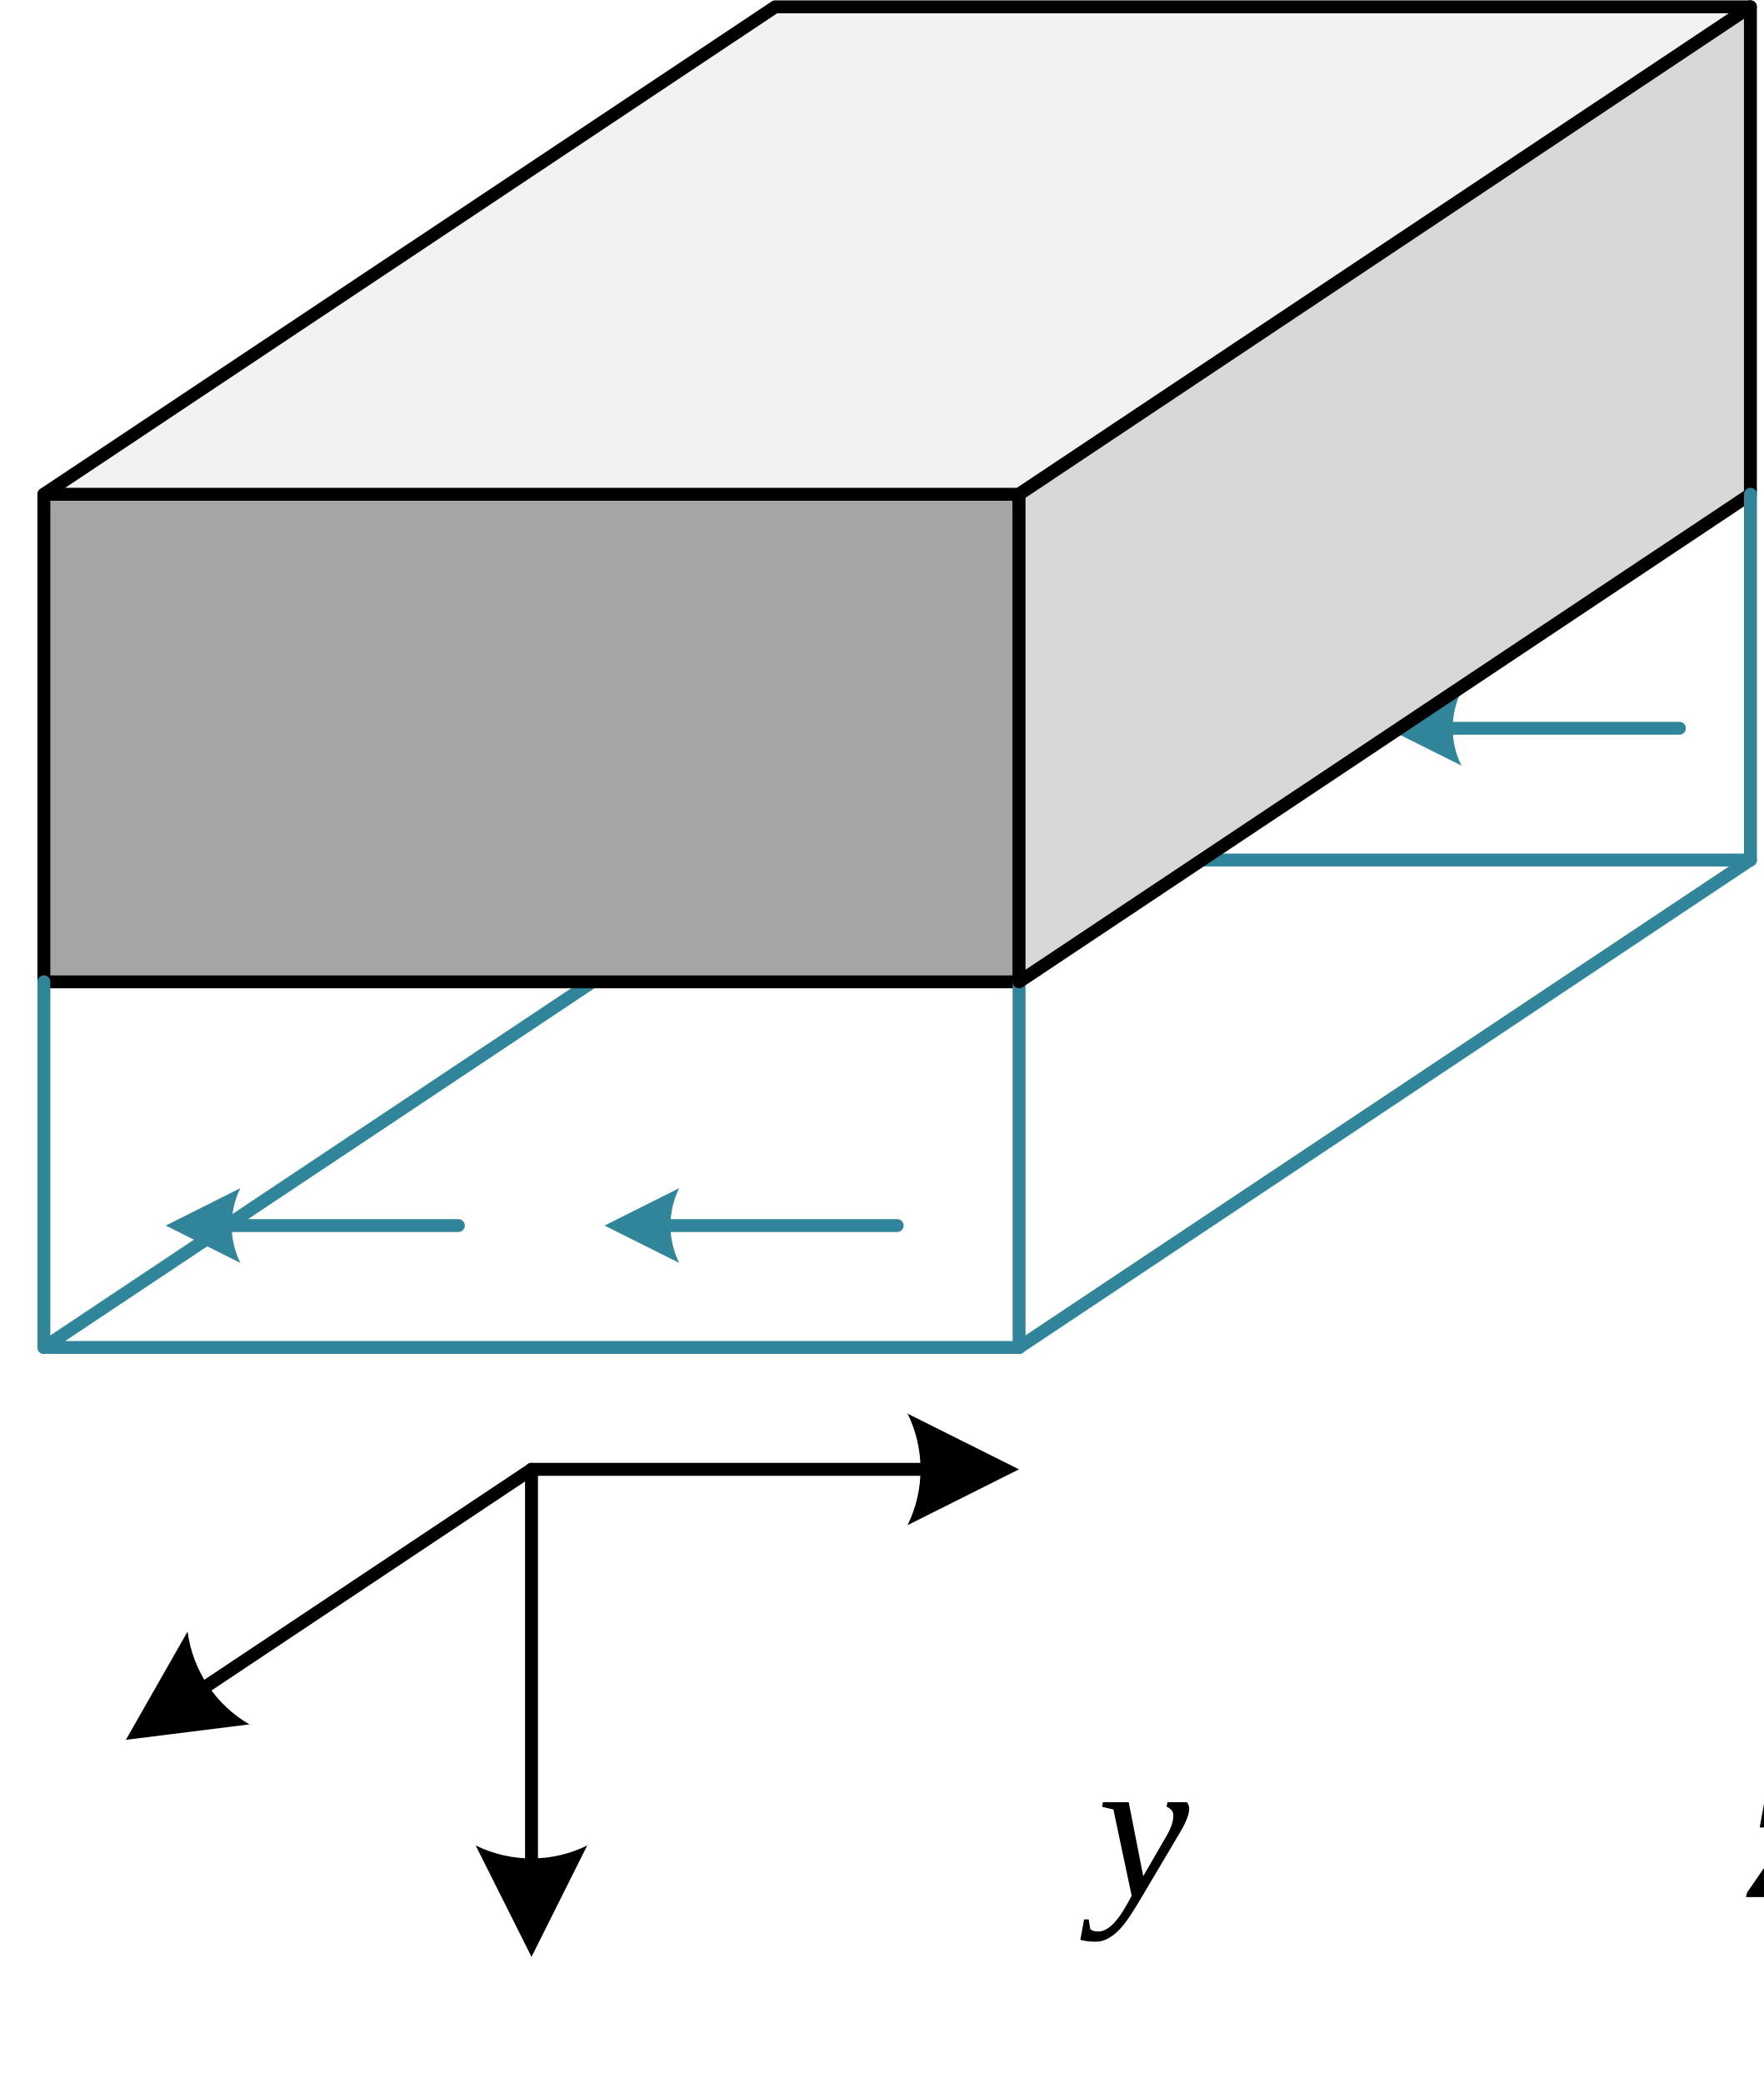
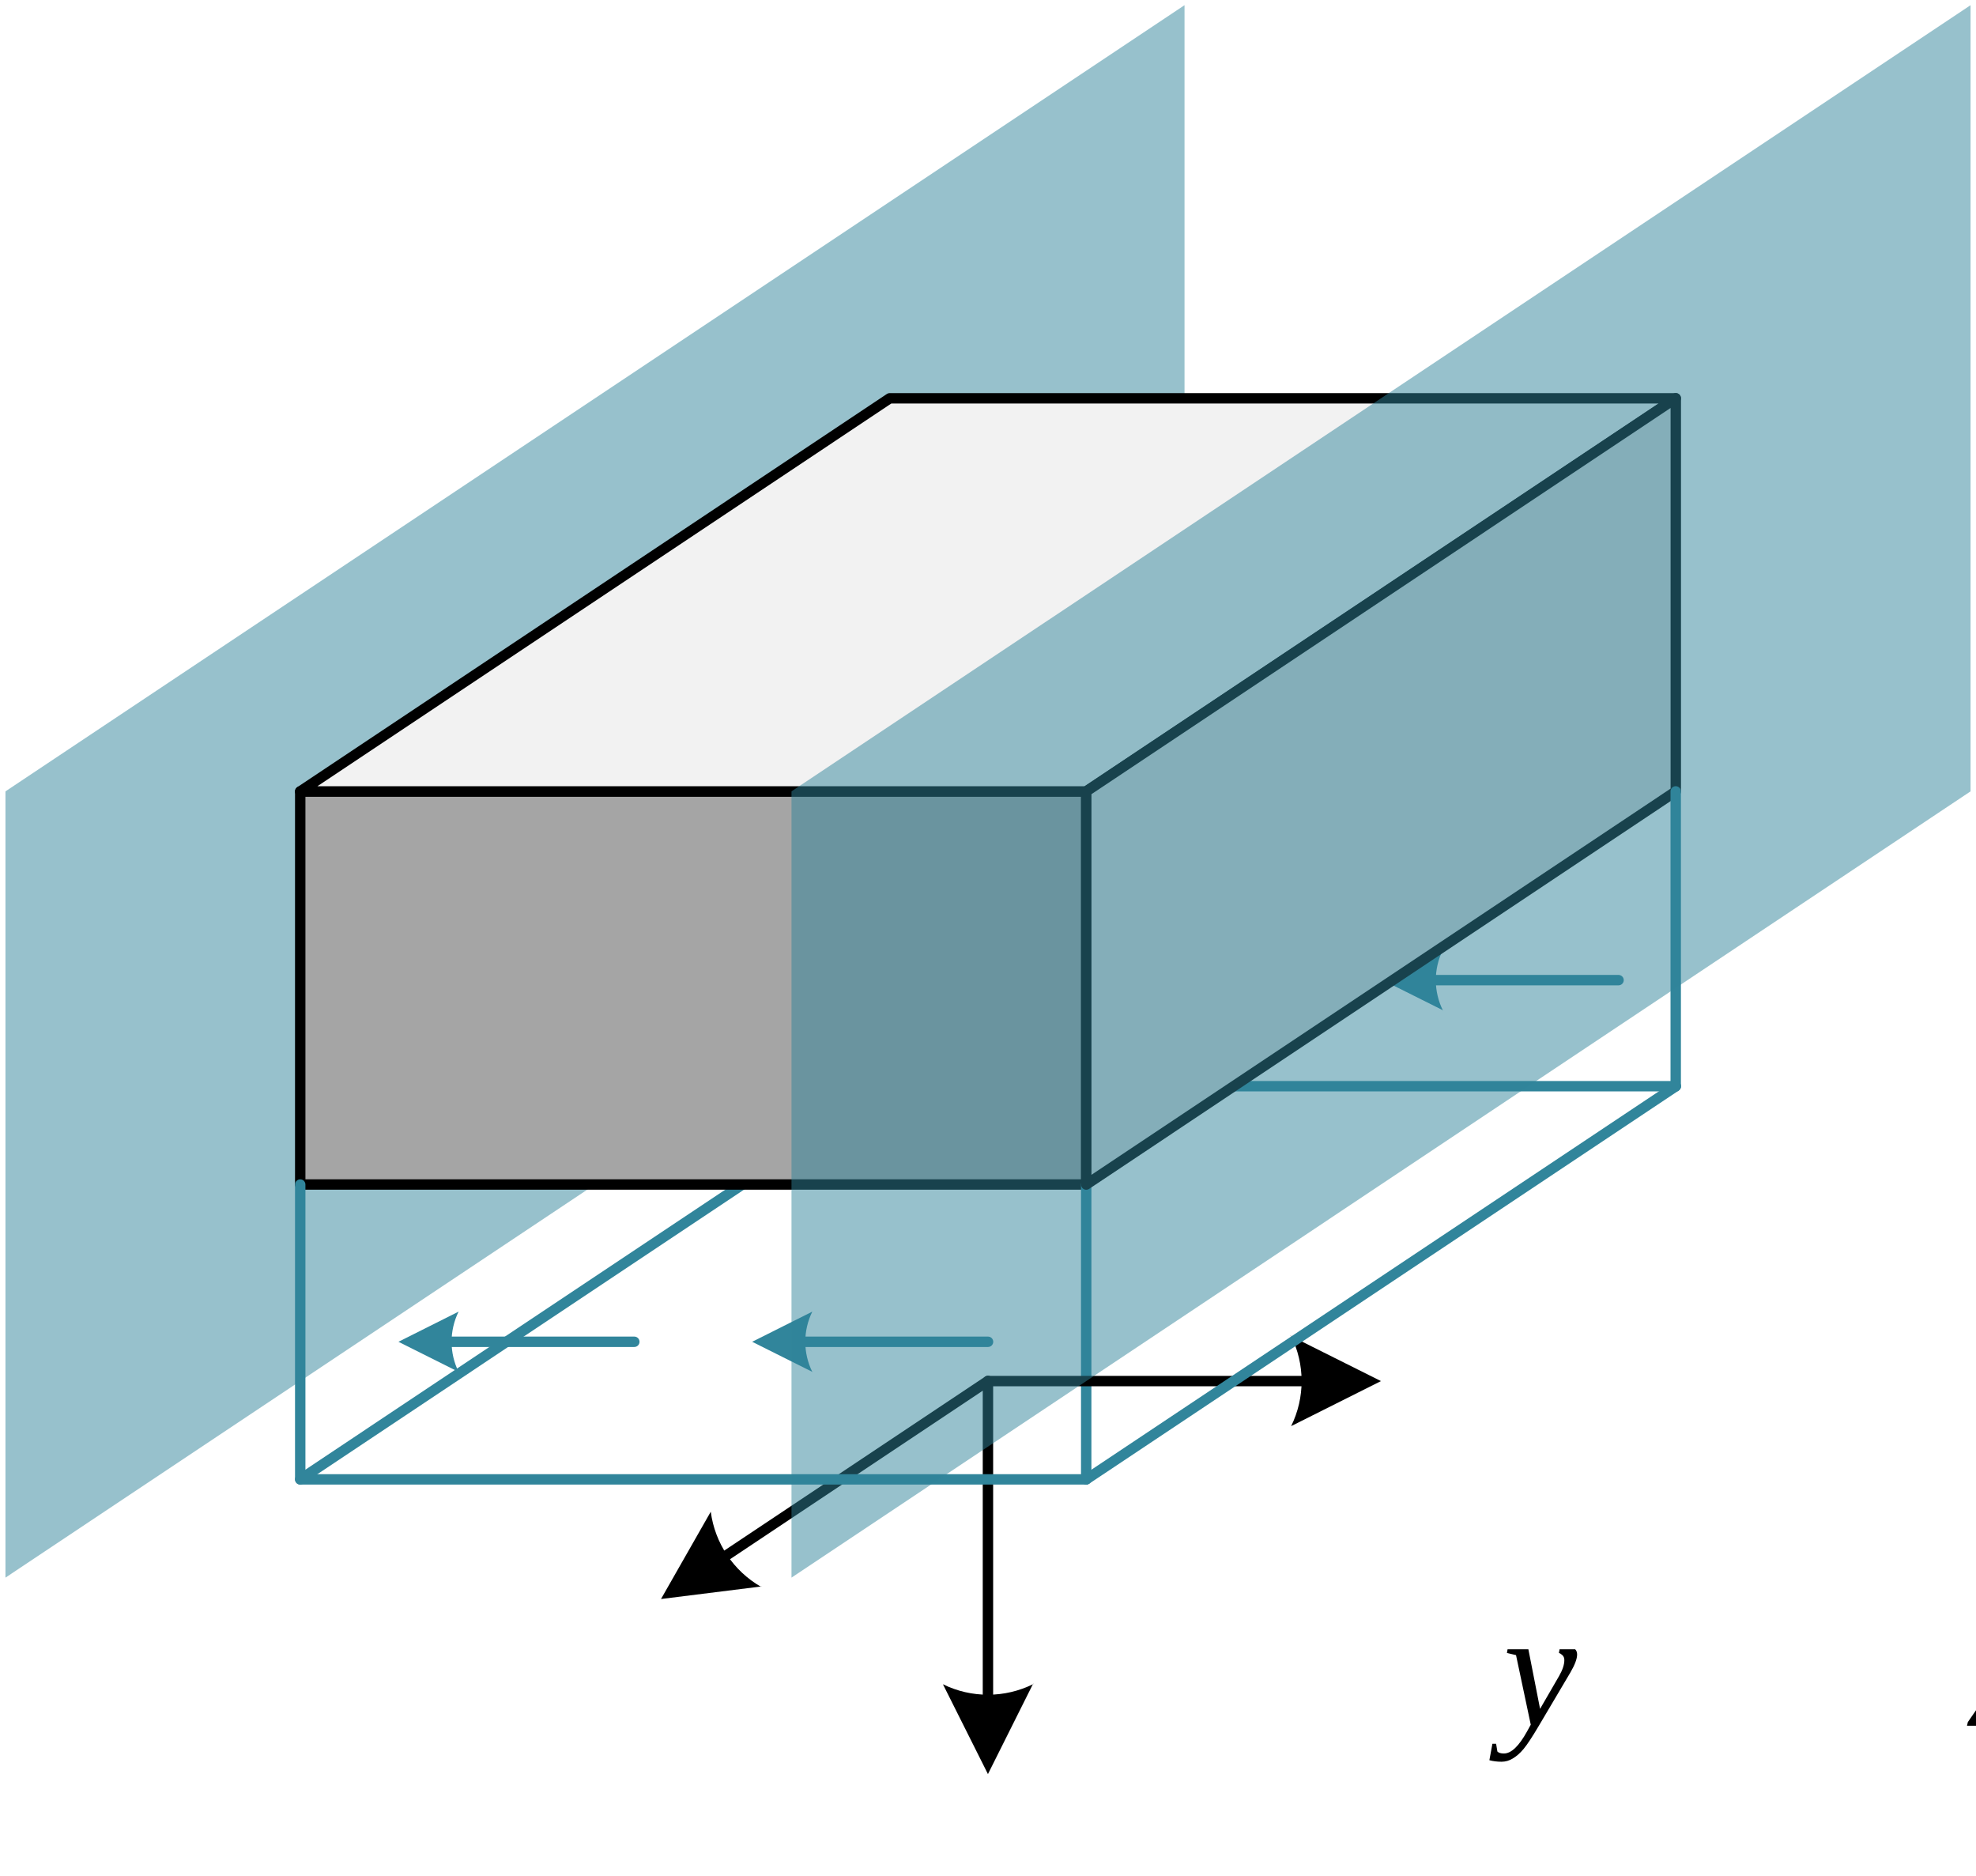
- <svg xmlns="http://www.w3.org/2000/svg" xmlns:ns1="http://schemas.microsoft.com/visio/2003/SVGExtensions/" xmlns:xlink="http://www.w3.org/1999/xlink" width="1.424in" height="1.682in" viewBox="0 0 102.531 121.073" xml:space="preserve" color-interpolation-filters="sRGB" class="st11">
+ <svg xmlns="http://www.w3.org/2000/svg" xmlns:ns1="http://schemas.microsoft.com/visio/2003/SVGExtensions/" xmlns:xlink="http://www.w3.org/1999/xlink" width="1.979in" height="1.878in" viewBox="0 0 142.482 135.246" xml:space="preserve" color-interpolation-filters="sRGB" class="st12">
  <ns1:documentProperties ns1:langID="1043" ns1:metric="true" ns1:viewMarkup="false" />
  <style type="text/css">
	
- 		.st1 {marker-start:url(#mrkr5-6);stroke:#31859b;stroke-linecap:round;stroke-linejoin:round;stroke-width:0.75}
- 		.st2 {fill:#31859b;fill-opacity:1;stroke:#31859b;stroke-opacity:1;stroke-width:0.342}
- 		.st3 {stroke:#31859b;stroke-linecap:round;stroke-linejoin:round;stroke-width:0.75}
- 		.st4 {fill:#a5a5a5;stroke:#000000;stroke-linecap:round;stroke-linejoin:round;stroke-width:0.75}
- 		.st5 {marker-end:url(#mrkr5-40);stroke:#000000;stroke-linecap:round;stroke-linejoin:round;stroke-width:0.75}
- 		.st6 {fill:#000000;fill-opacity:1;stroke:#000000;stroke-opacity:1;stroke-width:0.229}
- 		.st7 {fill:none;stroke:none;stroke-linecap:round;stroke-linejoin:round;stroke-width:0.75}
- 		.st8 {fill:#000000;font-family:Times New Roman;font-size:1em;font-style:italic}
- 		.st9 {fill:#f2f2f2;stroke:#000000;stroke-linecap:round;stroke-linejoin:round;stroke-width:0.75}
- 		.st10 {fill:#d8d8d8;stroke:#000000;stroke-linecap:round;stroke-linejoin:round;stroke-width:0.75}
- 		.st11 {fill:none;fill-rule:evenodd;font-size:12px;overflow:visible;stroke-linecap:square;stroke-miterlimit:3}
+ 		.st1 {fill:#31859b;fill-opacity:0.5;stroke:none;stroke-linecap:round;stroke-linejoin:round;stroke-width:0.75}
+ 		.st2 {marker-start:url(#mrkr5-8);stroke:#31859b;stroke-linecap:round;stroke-linejoin:round;stroke-width:0.75}
+ 		.st3 {fill:#31859b;fill-opacity:1;stroke:#31859b;stroke-opacity:1;stroke-width:0.342}
+ 		.st4 {stroke:#31859b;stroke-linecap:round;stroke-linejoin:round;stroke-width:0.75}
+ 		.st5 {fill:#a5a5a5;stroke:#000000;stroke-linecap:round;stroke-linejoin:round;stroke-width:0.75}
+ 		.st6 {marker-end:url(#mrkr5-39);stroke:#000000;stroke-linecap:round;stroke-linejoin:round;stroke-width:0.75}
+ 		.st7 {fill:#000000;fill-opacity:1;stroke:#000000;stroke-opacity:1;stroke-width:0.229}
+ 		.st8 {fill:none;stroke:none;stroke-linecap:round;stroke-linejoin:round;stroke-width:0.75}
+ 		.st9 {fill:#000000;font-family:Times New Roman;font-size:1em;font-style:italic}
+ 		.st10 {fill:#f2f2f2;stroke:#000000;stroke-linecap:round;stroke-linejoin:round;stroke-width:0.75}
+ 		.st11 {fill:#d8d8d8;stroke:#000000;stroke-linecap:round;stroke-linejoin:round;stroke-width:0.75}
+ 		.st12 {fill:none;fill-rule:evenodd;font-size:12px;overflow:visible;stroke-linecap:square;stroke-miterlimit:3}
	
	</style>
  <defs id="Markers">
    <g id="lend5">
      <path d="M 2 1 L 0 0 L 1.981 -0.993 C 1.672 -0.365 1.673 0.373 1.985 1 " style="stroke:none" />
    </g>
-     <marker id="mrkr5-6" class="st2" ns1:arrowType="5" ns1:arrowSize="0" ns1:setback="4.63" refX="4.63" orient="auto" markerUnits="strokeWidth" overflow="visible">
+     <marker id="mrkr5-8" class="st3" ns1:arrowType="5" ns1:arrowSize="0" ns1:setback="4.63" refX="4.63" orient="auto" markerUnits="strokeWidth" overflow="visible">
      <use xlink:href="#lend5" transform="scale(2.92) " />
    </marker>
-     <marker id="mrkr5-40" class="st6" ns1:arrowType="5" ns1:arrowSize="2" ns1:setback="7.63" refX="-7.63" orient="auto" markerUnits="strokeWidth" overflow="visible">
+     <marker id="mrkr5-39" class="st7" ns1:arrowType="5" ns1:arrowSize="2" ns1:setback="7.63" refX="-7.63" orient="auto" markerUnits="strokeWidth" overflow="visible">
      <use xlink:href="#lend5" transform="scale(-4.36,-4.36) " />
    </marker>
  </defs>
  <g ns1:mID="0" ns1:index="1" ns1:groupContext="foregroundPage">
    <ns1:pageProperties ns1:drawingScale="0.0393701" ns1:pageScale="0.0393701" ns1:drawingUnits="24" ns1:shadowOffsetX="8.50394" ns1:shadowOffsetY="-8.50394" />
-     <g id="shape2646-1" ns1:mID="2646" ns1:groupContext="shape" transform="translate(80.6256,-78.745)">
-       <path d="M3.47 121.07 L3.83 121.07 L17.01 121.07" class="st1" />
+     <g id="shape4092-1" ns1:mID="4092" ns1:groupContext="shape" transform="translate(0.375,-21.4852)">
+       <path d="M0 78.55 L85.04 21.86 L85.04 78.55 L0 135.25 L0 78.55 Z" class="st1" />
    </g>
-     <g id="shape2461-7" ns1:mID="2461" ns1:groupContext="shape" transform="translate(52.1575,-78.1781)">
-       <path d="M3.47 121.07 L3.83 121.07 L14.17 121.07" class="st1" />
+     <g id="shape2646-3" ns1:mID="2646" ns1:groupContext="shape" transform="translate(99.7093,-64.5718)">
+       <path d="M3.47 135.25 L3.83 135.25 L17.01 135.25" class="st2" />
    </g>
-     <g id="shape2463-12" ns1:mID="2463" ns1:groupContext="shape" transform="translate(2.55117,-42.745)">
-       <path d="M0 121.07 L42.52 92.73 L99.21 92.73" class="st3" />
+     <g id="shape2461-9" ns1:mID="2461" ns1:groupContext="shape" transform="translate(71.2411,-64.0049)">
+       <path d="M3.47 135.25 L3.83 135.25 L14.17 135.25" class="st2" />
    </g>
-     <g id="shape2467-15" ns1:mID="2467" ns1:groupContext="shape" transform="translate(2.55117,-64.0048)">
-       <rect x="0" y="92.726" width="56.693" height="28.346" class="st4" />
+     <g id="shape2463-14" ns1:mID="2463" ns1:groupContext="shape" transform="translate(21.6348,-28.5718)">
+       <path d="M0 135.25 L42.52 106.9 L99.21 106.9" class="st4" />
    </g>
-     <g id="shape2470-17" ns1:mID="2470" ns1:groupContext="shape" transform="translate(2.55117,-42.745)">
-       <path d="M0 99.81 L0 121.07 L56.69 121.07" class="st3" />
+     <g id="shape2467-17" ns1:mID="2467" ns1:groupContext="shape" transform="translate(21.6348,-49.8316)">
+       <rect x="0" y="106.9" width="56.693" height="28.346" class="st5" />
    </g>
-     <g id="shape2471-20" ns1:mID="2471" ns1:groupContext="shape" transform="translate(180.317,57.0679) rotate(90)">
-       <path d="M0 121.07 L21.26 121.07" class="st3" />
+     <g id="shape2471-19" ns1:mID="2471" ns1:groupContext="shape" transform="translate(213.574,85.4144) rotate(90)">
+       <path d="M0 135.25 L21.26 135.25" class="st4" />
    </g>
-     <g id="shape2472-23" ns1:mID="2472" ns1:groupContext="shape" transform="translate(9.63778,-49.8316)">
-       <path d="M3.47 121.07 L3.83 121.07 L17.01 121.07" class="st1" />
+     <g id="shape2472-22" ns1:mID="2472" ns1:groupContext="shape" transform="translate(28.7214,-38.493)">
+       <path d="M3.47 135.25 L3.83 135.25 L17.01 135.25" class="st2" />
    </g>
-     <g id="shape2473-28" ns1:mID="2473" ns1:groupContext="shape" transform="translate(35.1496,-49.8316)">
-       <path d="M3.47 121.07 L3.83 121.07 L17.01 121.07" class="st1" />
+     <g id="shape2473-27" ns1:mID="2473" ns1:groupContext="shape" transform="translate(54.2332,-38.493)">
+       <path d="M3.47 135.25 L3.83 135.25 L17.01 135.25" class="st2" />
    </g>
-     <g id="group2481-33" transform="translate(30.8976,-7.31194)" ns1:mID="2481" ns1:groupContext="group">
-       <g id="shape2482-34" ns1:mID="2482" ns1:groupContext="shape" transform="translate(121.073,92.7263) rotate(90)">
-         <path d="M0 121.07 L22.62 121.07" class="st5" />
+     <g id="group2481-32" transform="translate(71.2411,-7.31194)" ns1:mID="2481" ns1:groupContext="group">
+       <g id="shape2482-33" ns1:mID="2482" ns1:groupContext="shape" transform="translate(135.246,106.9) rotate(90)">
+         <path d="M0 135.25 L22.62 135.25" class="st6" />
      </g>
-       <g id="shape2483-41" ns1:mID="2483" ns1:groupContext="shape">
+       <g id="shape2483-40" ns1:mID="2483" ns1:groupContext="shape">
        <ns1:textBlock ns1:margins="rect(4,4,4,4)" ns1:tabSpace="42.5197" />
-         <ns1:textRect cx="7.087" cy="113.986" width="14.18" height="14.173" />
-         <rect x="0" y="106.9" width="14.173" height="14.173" class="st7" />
-         <text x="4.75" y="117.59" class="st8" ns1:langID="1043">
+         <ns1:textRect cx="7.087" cy="128.159" width="14.18" height="14.173" />
+         <rect x="0" y="121.073" width="14.173" height="14.173" class="st8" />
+         <text x="4.75" y="131.76" class="st9" ns1:langID="1043">
          <ns1:paragraph ns1:horizAlign="1" />
          <ns1:tabList />z</text>
      </g>
    </g>
-     <g id="group2484-44" transform="translate(30.8976,-21.4852)" ns1:mID="2484" ns1:groupContext="group">
-       <g id="shape2485-45" ns1:mID="2485" ns1:groupContext="shape" transform="translate(-1.39027E-12,-14.1732)">
-         <path d="M0 121.07 L22.62 121.07" class="st5" />
+     <g id="group2484-43" transform="translate(71.2411,-21.4852)" ns1:mID="2484" ns1:groupContext="group">
+       <g id="shape2485-44" ns1:mID="2485" ns1:groupContext="shape" transform="translate(-1.55045E-12,-14.1732)">
+         <path d="M0 135.25 L22.62 135.25" class="st6" />
      </g>
-       <g id="shape2486-50" ns1:mID="2486" ns1:groupContext="shape" transform="translate(14.1732,2.84217E-14)">
+       <g id="shape2486-49" ns1:mID="2486" ns1:groupContext="shape" transform="translate(14.1732,2.84217E-14)">
        <ns1:textBlock ns1:margins="rect(4,4,4,4)" ns1:tabSpace="42.5197" />
-         <ns1:textRect cx="7.087" cy="113.986" width="14.18" height="14.173" />
-         <rect x="0" y="106.9" width="14.173" height="14.173" class="st7" />
-         <text x="4.42" y="117.59" class="st8" ns1:langID="1043">
+         <ns1:textRect cx="7.087" cy="128.159" width="14.18" height="14.173" />
+         <rect x="0" y="121.073" width="14.173" height="14.173" class="st8" />
+         <text x="4.42" y="131.76" class="st9" ns1:langID="1043">
          <ns1:paragraph ns1:horizAlign="1" />
          <ns1:tabList />x</text>
      </g>
    </g>
-     <g id="shape2487-53" ns1:mID="2487" ns1:groupContext="shape" transform="translate(2.55117,-92.3513)">
-       <path d="M0 121.07 L42.52 92.73 L99.21 92.73 L56.69 121.07 L0 121.07 Z" class="st9" />
+     <g id="shape2487-52" ns1:mID="2487" ns1:groupContext="shape" transform="translate(21.6348,-78.1781)">
+       <path d="M0 135.25 L42.52 106.9 L99.21 106.9 L56.69 135.25 L0 135.25 Z" class="st10" />
    </g>
-     <g id="shape2492-55" ns1:mID="2492" ns1:groupContext="shape" transform="translate(98.0567,186.153) rotate(146.31)">
-       <path d="M0 121.07 L22.62 121.07" class="st5" />
+     <g id="shape2492-54" ns1:mID="2492" ns1:groupContext="shape" transform="translate(146.262,212.119) rotate(146.31)">
+       <path d="M0 135.25 L22.62 135.25" class="st6" />
    </g>
-     <g id="shape2493-60" ns1:mID="2493" ns1:groupContext="shape" transform="translate(5.38581,-7.31193)">
+     <g id="shape2493-59" ns1:mID="2493" ns1:groupContext="shape" transform="translate(49.9813,-7.31194)">
      <ns1:textBlock ns1:margins="rect(4,4,4,4)" ns1:tabSpace="42.5197" />
-       <ns1:textRect cx="7.087" cy="113.986" width="14.18" height="14.173" />
-       <rect x="0" y="106.9" width="14.173" height="14.173" class="st7" />
-       <text x="4.42" y="117.59" class="st8" ns1:langID="1043">
+       <ns1:textRect cx="7.087" cy="128.159" width="14.18" height="14.173" />
+       <rect x="0" y="121.073" width="14.173" height="14.173" class="st8" />
+       <text x="4.42" y="131.76" class="st9" ns1:langID="1043">
        <ns1:paragraph ns1:horizAlign="1" />
        <ns1:tabList />y</text>
    </g>
-     <g id="shape2495-63" ns1:mID="2495" ns1:groupContext="shape" transform="translate(-7.91504,-22.4108) rotate(-33.6901)">
-       <path d="M0 121.07 L51.1 121.07" class="st3" />
+     <g id="shape2497-62" ns1:mID="2497" ns1:groupContext="shape" transform="translate(78.3277,-49.8316)">
+       <path d="M0 106.9 L42.52 78.55 L42.52 106.9 L0 135.25 L0 106.9 Z" class="st11" />
    </g>
-     <g id="shape2497-66" ns1:mID="2497" ns1:groupContext="shape" transform="translate(59.2441,-64.0048)">
-       <path d="M0 92.73 L42.52 64.38 L42.52 92.73 L0 121.07 L0 92.73 Z" class="st10" />
+     <g id="shape2645-64" ns1:mID="2645" ns1:groupContext="shape" transform="translate(256.093,57.0679) rotate(90)">
+       <path d="M0 135.25 L21.26 135.25" class="st4" />
    </g>
-     <g id="shape2645-68" ns1:mID="2645" ns1:groupContext="shape" transform="translate(222.837,28.7215) rotate(90)">
-       <path d="M0 121.07 L21.26 121.07" class="st3" />
+     <g id="shape2470-67" ns1:mID="2470" ns1:groupContext="shape" transform="translate(21.6348,-28.5718)">
+       <path d="M0 113.99 L0 135.25 L56.69 135.25" class="st4" />
+     </g>
+     <g id="shape2495-70" ns1:mID="2495" ns1:groupContext="shape" transform="translate(3.30671,-5.85721) rotate(-33.6901)">
+       <path d="M0 135.25 L51.1 135.25" class="st4" />
+     </g>
+     <g id="shape4094-73" ns1:mID="4094" ns1:groupContext="shape" transform="translate(57.0679,-21.4852)">
+       <path d="M0 78.55 L85.04 21.86 L85.04 78.55 L0 135.25 L0 78.55 Z" class="st1" />
    </g>
  </g>
</svg>
